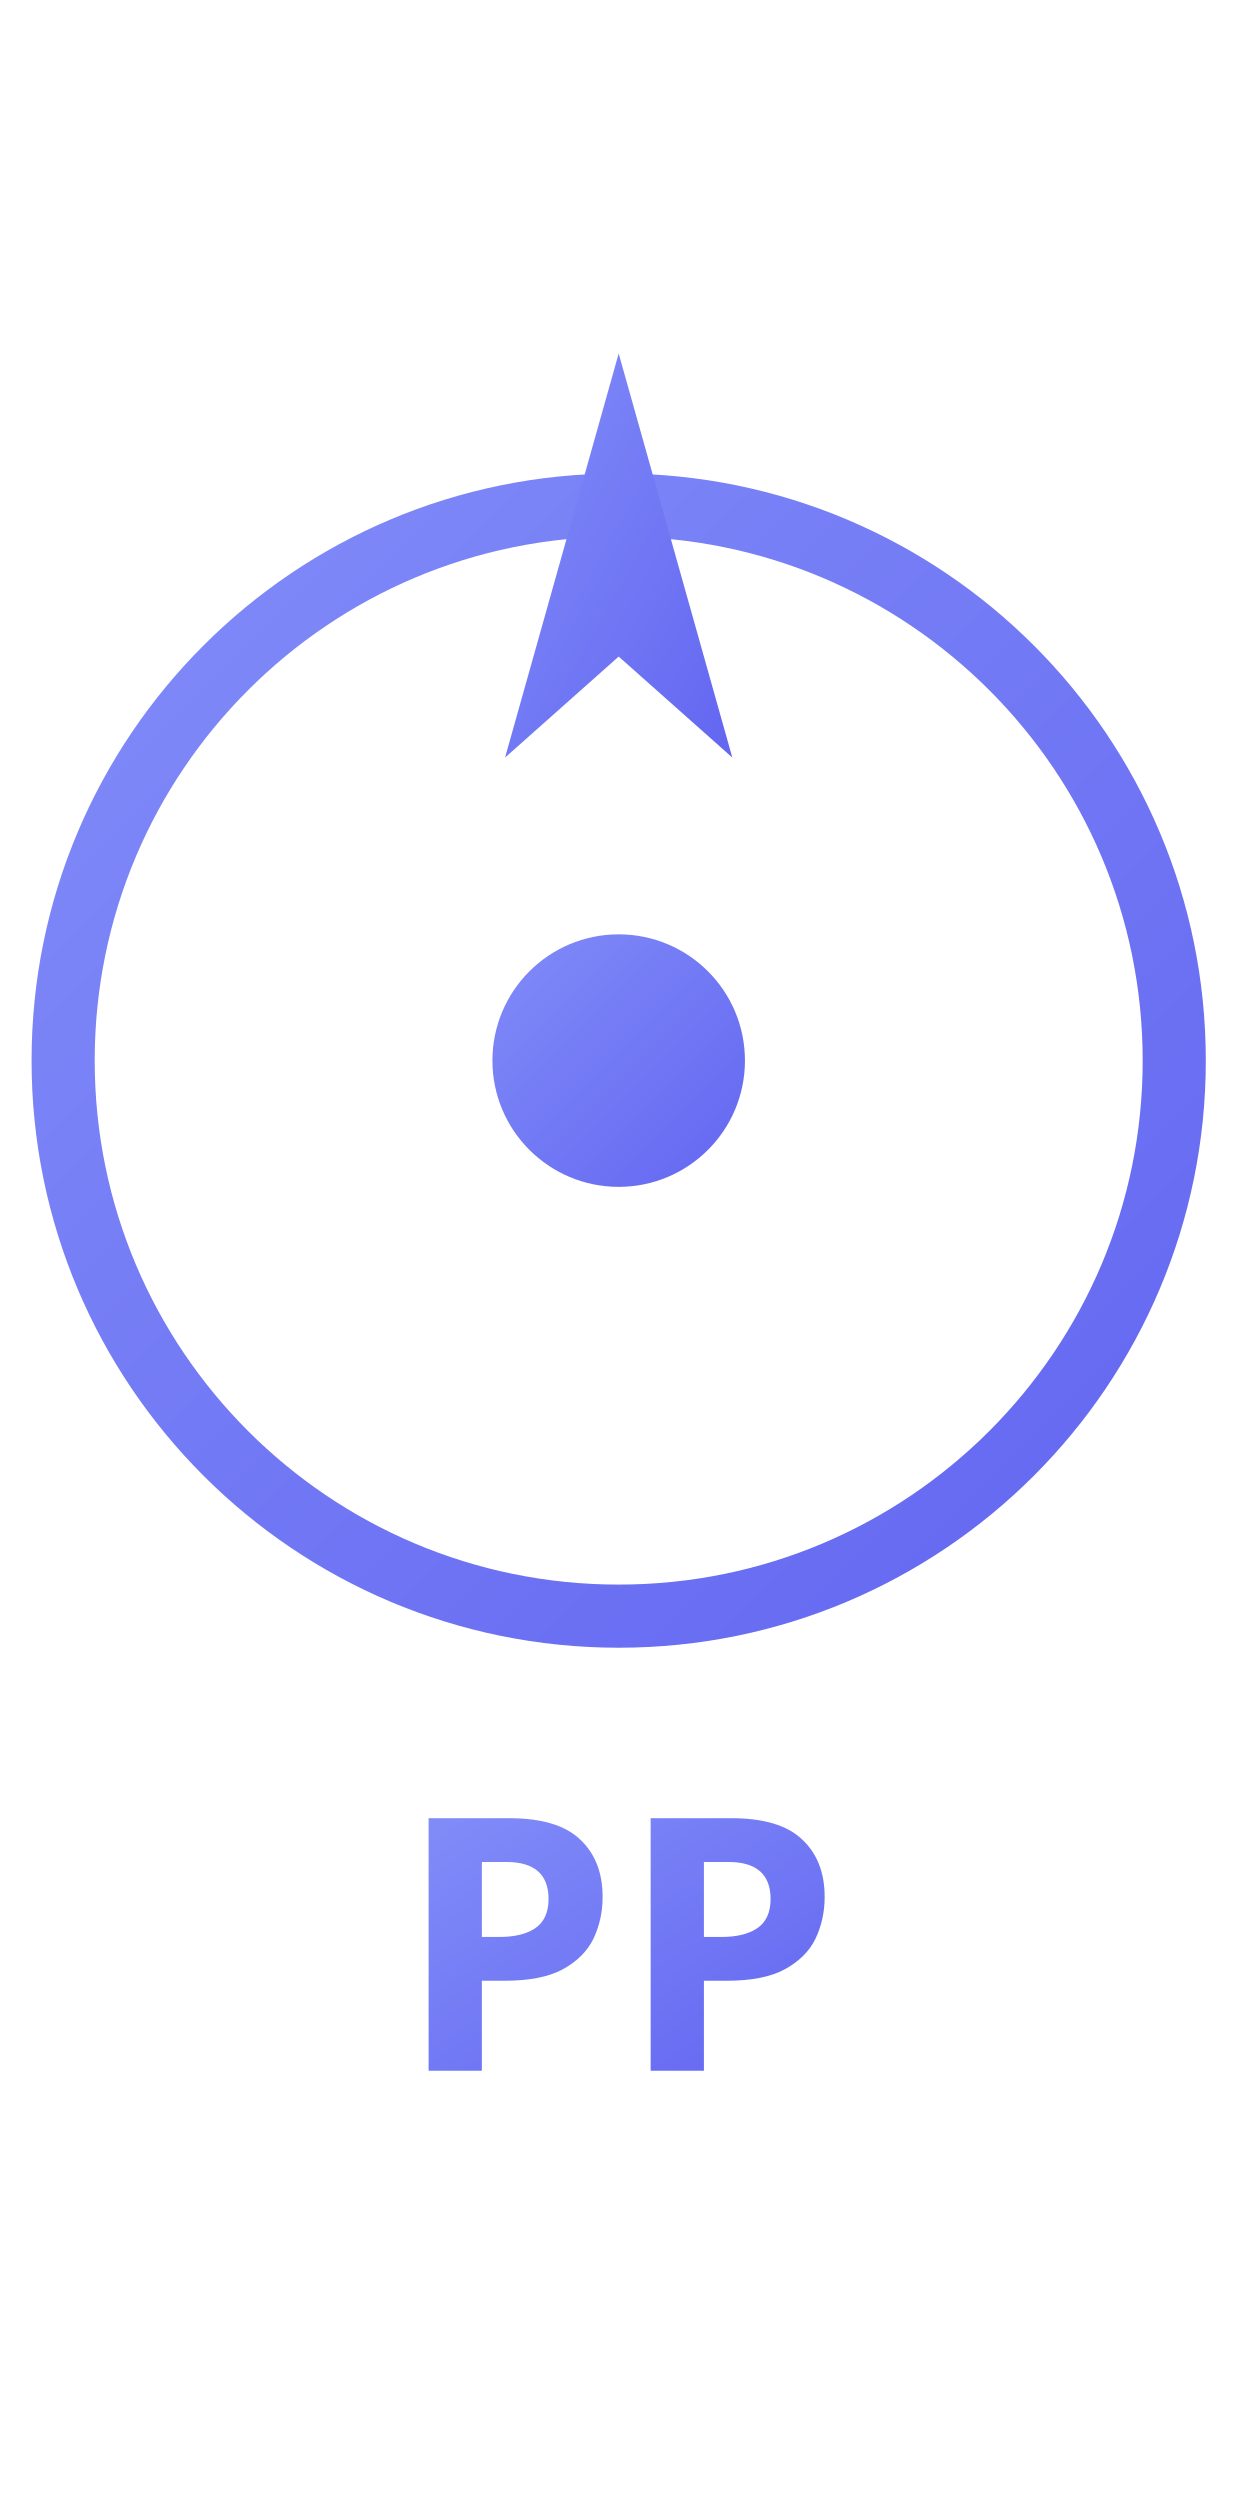
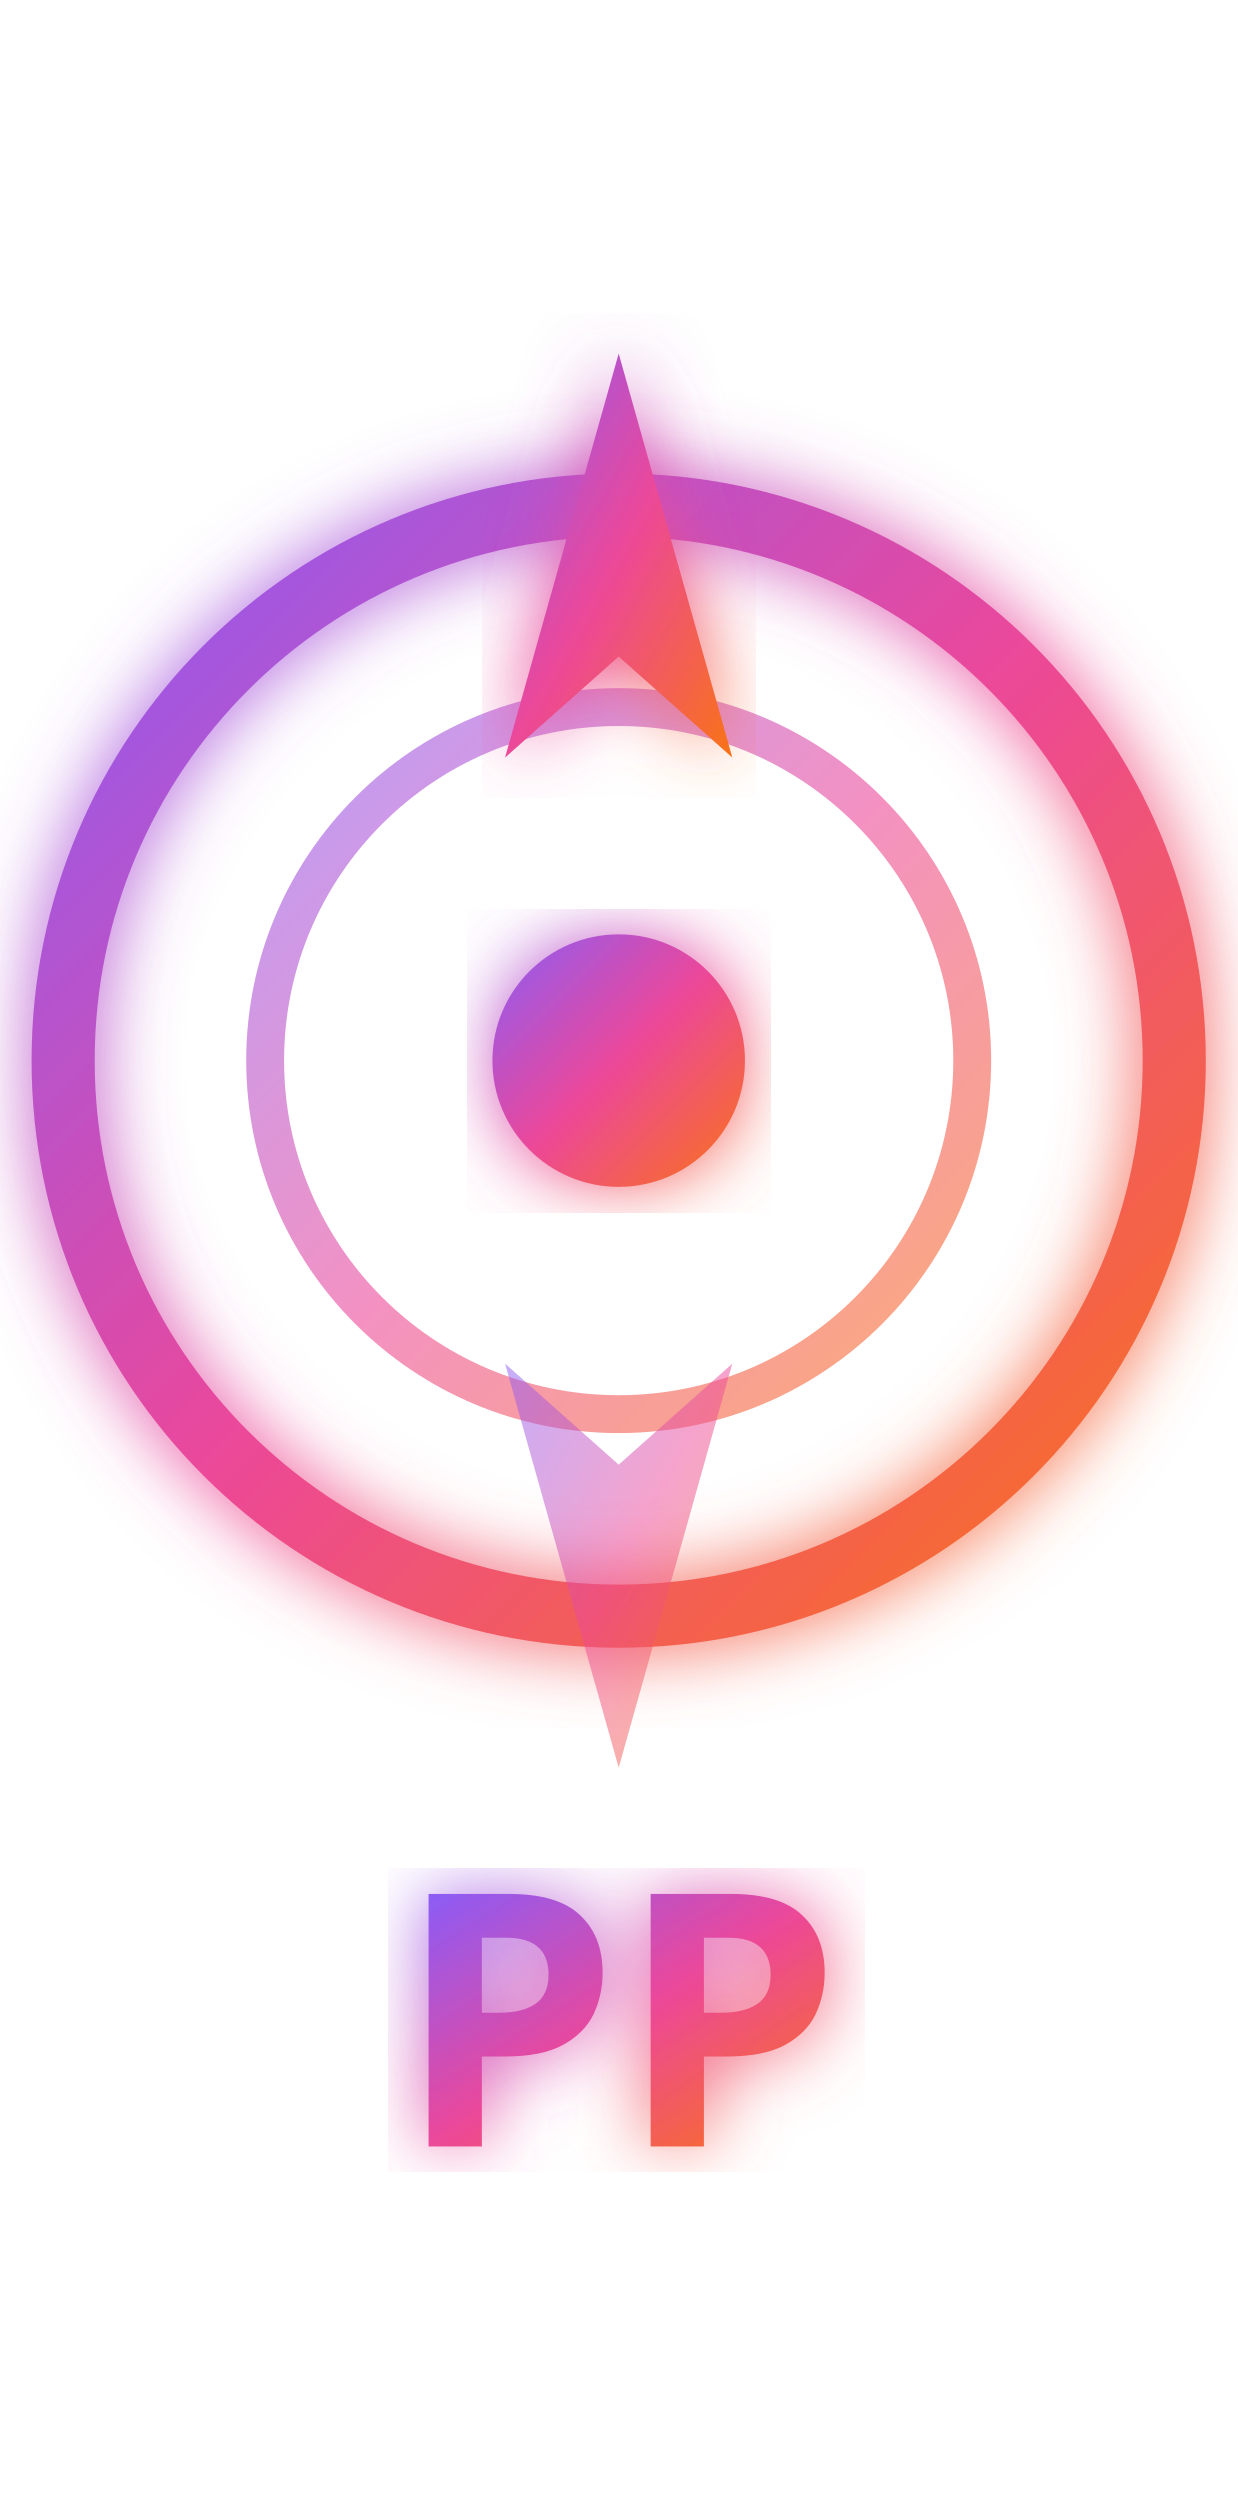
<svg xmlns="http://www.w3.org/2000/svg" width="49" height="99" viewBox="0 0 49 99">
  <defs>
    <linearGradient id="grad" x1="0%" y1="0%" x2="100%" y2="100%">
-       <stop offset="0%" style="stop-color:#818cf8" />
-       <stop offset="100%" style="stop-color:#6366f1" />
+       <stop offset="0%" style="stop-color:#8b5cf6" />
+       <stop offset="50%" style="stop-color:#ec4899" />
+       <stop offset="100%" style="stop-color:#f97316" />
    </linearGradient>
+     <filter id="glow">
+       <feGaussianBlur stdDeviation="1.5" result="blur" />
+       <feMerge>
+         <feMergeNode in="blur" />
+         <feMergeNode in="SourceGraphic" />
+       </feMerge>
+     </filter>
  </defs>
-   <circle cx="24.5" cy="42" r="22" fill="none" stroke="url(#grad)" stroke-width="2.5" />
-   <circle cx="24.5" cy="42" r="5" fill="url(#grad)" />
-   <path d="M24.5 14 L29 30 L24.5 26 L20 30 Z" fill="url(#grad)" />
-   <text x="24.5" y="82" font-family="system-ui, sans-serif" font-size="14" fill="url(#grad)" text-anchor="middle" font-weight="700">PP</text>
+   <circle cx="24.5" cy="42" r="22" fill="none" stroke="url(#grad)" stroke-width="2.5" filter="url(#glow)" />
+   <circle cx="24.5" cy="42" r="14" fill="none" stroke="url(#grad)" stroke-width="1.5" opacity="0.6" />
+   <circle cx="24.5" cy="42" r="5" fill="url(#grad)" filter="url(#glow)" />
+   <path d="M24.5 14 L29 30 L24.5 26 L20 30 Z" fill="url(#grad)" filter="url(#glow)" />
+   <path d="M24.5 70 L29 54 L24.5 58 L20 54 Z" fill="url(#grad)" opacity="0.5" />
+   <text x="24.5" y="85" font-family="system-ui, sans-serif" font-size="14" fill="url(#grad)" text-anchor="middle" font-weight="700" filter="url(#glow)">PP</text>
</svg>
